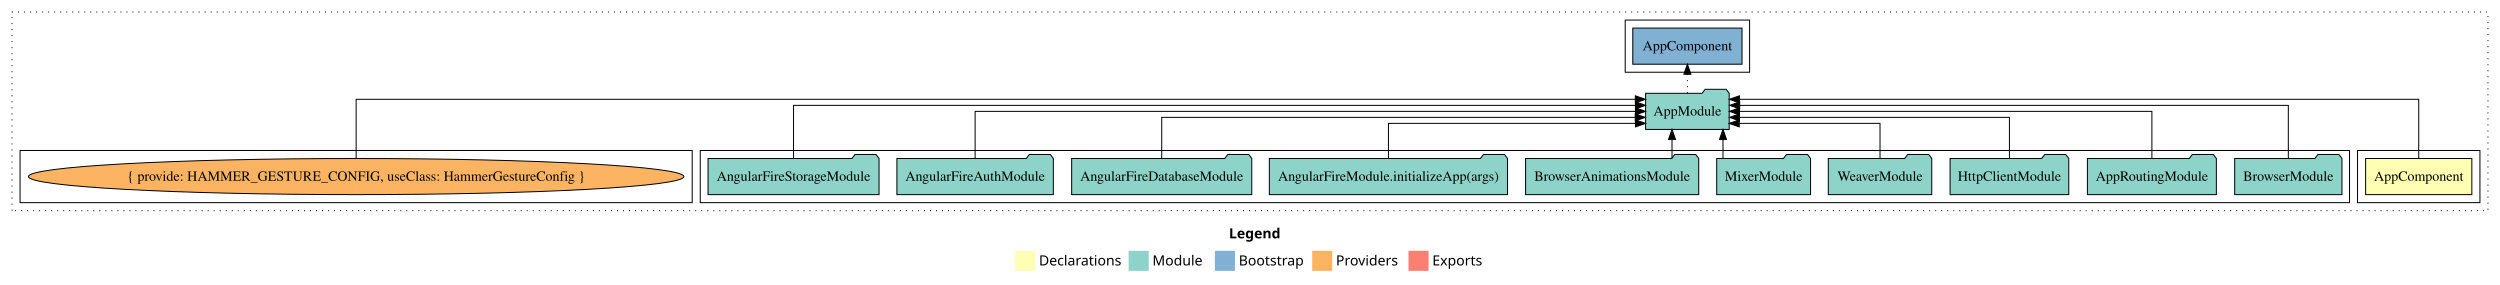
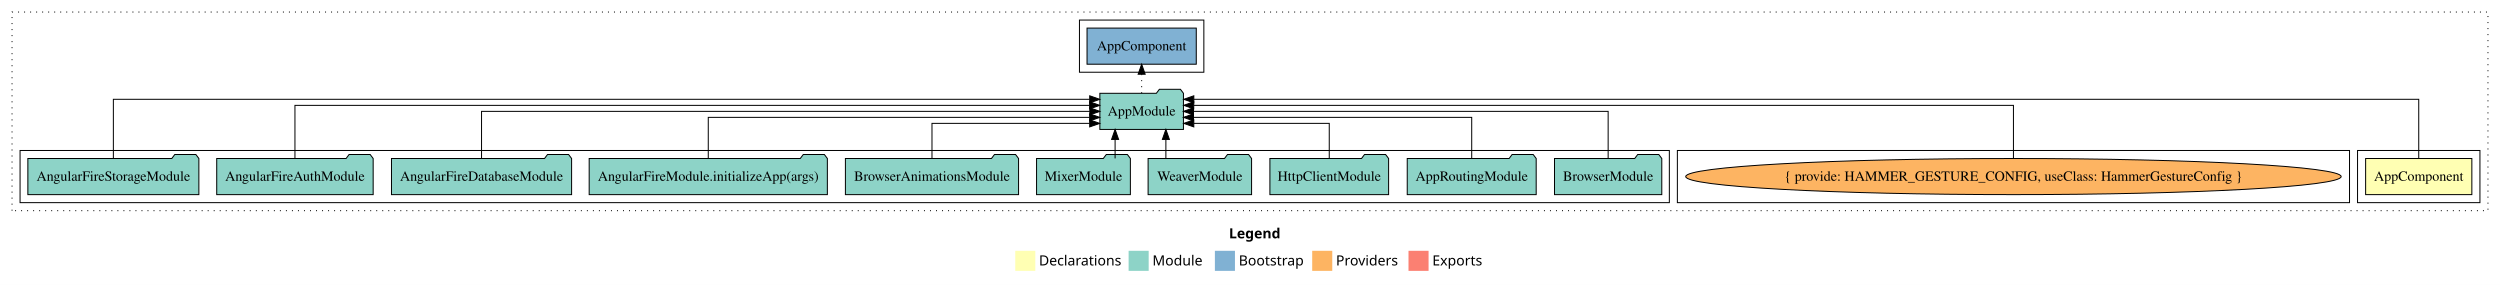
<svg xmlns="http://www.w3.org/2000/svg" width="2492pt" height="284pt" viewBox="0.00 0.00 2492.00 284.00">
  <g id="graph0" class="graph" transform="scale(1 1) rotate(0) translate(4 280)">
    <polygon fill="white" stroke="transparent" points="-4,4 -4,-280 2488,-280 2488,4 -4,4" />
    <text text-anchor="start" x="1221.01" y="-42.4" font-family="sans-serif" font-weight="bold" font-size="14.00">Legend</text>
    <polygon fill="#ffffb3" stroke="transparent" points="1008,-10 1008,-30 1028,-30 1028,-10 1008,-10" />
    <text text-anchor="start" x="1031.63" y="-15.4" font-family="sans-serif" font-size="14.00">  Declarations</text>
    <polygon fill="#8dd3c7" stroke="transparent" points="1121,-10 1121,-30 1141,-30 1141,-10 1121,-10" />
    <text text-anchor="start" x="1144.73" y="-15.4" font-family="sans-serif" font-size="14.00">  Module</text>
    <polygon fill="#80b1d3" stroke="transparent" points="1207,-10 1207,-30 1227,-30 1227,-10 1207,-10" />
    <text text-anchor="start" x="1230.78" y="-15.4" font-family="sans-serif" font-size="14.00">  Bootstrap</text>
    <polygon fill="#fdb462" stroke="transparent" points="1304,-10 1304,-30 1324,-30 1324,-10 1304,-10" />
    <text text-anchor="start" x="1327.67" y="-15.4" font-family="sans-serif" font-size="14.00">  Providers</text>
    <polygon fill="#fb8072" stroke="transparent" points="1400,-10 1400,-30 1420,-30 1420,-10 1400,-10" />
    <text text-anchor="start" x="1423.73" y="-15.4" font-family="sans-serif" font-size="14.00">  Exports</text>
    <g id="clust1" class="cluster">
      <polygon fill="none" stroke="black" stroke-dasharray="1,5" points="8,-70 8,-268 2476,-268 2476,-70 8,-70" />
    </g>
    <g id="clust2" class="cluster">
      <polygon fill="none" stroke="black" points="2346,-78 2346,-130 2468,-130 2468,-78 2346,-78" />
    </g>
-     <g id="clust4" class="cluster">
-       <polygon fill="none" stroke="black" points="694,-78 694,-130 2338,-130 2338,-78 694,-78" />
+     <g id="clust7" class="cluster">
+       <polygon fill="none" stroke="black" points="1668,-78 1668,-130 2338,-130 2338,-78 1668,-78" />
    </g>
    <g id="clust6" class="cluster">
-       <polygon fill="none" stroke="black" points="1616,-208 1616,-260 1740,-260 1740,-208 1616,-208" />
+       <polygon fill="none" stroke="black" points="1072,-208 1072,-260 1196,-260 1196,-208 1072,-208" />
    </g>
-     <g id="clust7" class="cluster">
-       <polygon fill="none" stroke="black" points="16,-78 16,-130 686,-130 686,-78 16,-78" />
+     <g id="clust4" class="cluster">
+       <polygon fill="none" stroke="black" points="16,-78 16,-130 1660,-130 1660,-78 16,-78" />
    </g>
    <g id="node1" class="node">
      <polygon fill="#ffffb3" stroke="black" points="2459.94,-122 2354.06,-122 2354.06,-86 2459.94,-86 2459.94,-122" />
      <text text-anchor="middle" x="2407" y="-99.8" font-family="Times,serif" font-size="14.00">AppComponent</text>
    </g>
    <g id="node2" class="node">
-       <polygon fill="#8dd3c7" stroke="black" points="1719.66,-187 1716.66,-191 1695.66,-191 1692.66,-187 1636.34,-187 1636.34,-151 1719.66,-151 1719.66,-187" />
-       <text text-anchor="middle" x="1678" y="-164.8" font-family="Times,serif" font-size="14.00">AppModule</text>
+       <polygon fill="#8dd3c7" stroke="black" points="1175.66,-187 1172.66,-191 1151.66,-191 1148.66,-187 1092.34,-187 1092.34,-151 1175.66,-151 1175.66,-187" />
+       <text text-anchor="middle" x="1134" y="-164.8" font-family="Times,serif" font-size="14.00">AppModule</text>
    </g>
    <g id="edge1" class="edge">
-       <path fill="none" stroke="black" d="M2407,-122.25C2407,-145.02 2407,-181 2407,-181 2407,-181 1729.81,-181 1729.81,-181" />
-       <polygon fill="black" stroke="black" points="1729.81,-177.5 1719.81,-181 1729.81,-184.5 1729.81,-177.5" />
+       <path fill="none" stroke="black" d="M2407,-122.25C2407,-145.02 2407,-181 2407,-181 2407,-181 1185.99,-181 1185.99,-181" />
+       <polygon fill="black" stroke="black" points="1185.99,-177.5 1175.99,-181 1185.99,-184.5 1185.99,-177.5" />
    </g>
    <g id="node13" class="node">
-       <polygon fill="#80b1d3" stroke="black" points="1732.44,-252 1623.56,-252 1623.56,-216 1732.44,-216 1732.44,-252" />
-       <text text-anchor="middle" x="1678" y="-229.8" font-family="Times,serif" font-size="14.00">AppComponent </text>
+       <polygon fill="#80b1d3" stroke="black" points="1188.44,-252 1079.56,-252 1079.56,-216 1188.44,-216 1188.44,-252" />
+       <text text-anchor="middle" x="1134" y="-229.8" font-family="Times,serif" font-size="14.00">AppComponent </text>
    </g>
    <g id="edge12" class="edge">
-       <path fill="none" stroke="black" stroke-dasharray="1,5" d="M1678,-187.11C1678,-187.11 1678,-205.99 1678,-205.99" />
-       <polygon fill="black" stroke="black" points="1674.5,-205.99 1678,-215.99 1681.5,-205.99 1674.5,-205.99" />
+       <path fill="none" stroke="black" stroke-dasharray="1,5" d="M1134,-187.11C1134,-187.11 1134,-205.99 1134,-205.99" />
+       <polygon fill="black" stroke="black" points="1130.5,-205.99 1134,-215.99 1137.5,-205.99 1130.5,-205.99" />
    </g>
    <g id="node3" class="node">
-       <polygon fill="#8dd3c7" stroke="black" points="2330.47,-122 2327.47,-126 2306.47,-126 2303.47,-122 2223.53,-122 2223.53,-86 2330.47,-86 2330.47,-122" />
-       <text text-anchor="middle" x="2277" y="-99.8" font-family="Times,serif" font-size="14.00">BrowserModule</text>
+       <polygon fill="#8dd3c7" stroke="black" points="1652.47,-122 1649.47,-126 1628.47,-126 1625.47,-122 1545.53,-122 1545.53,-86 1652.47,-86 1652.47,-122" />
+       <text text-anchor="middle" x="1599" y="-99.8" font-family="Times,serif" font-size="14.00">BrowserModule</text>
    </g>
    <g id="edge2" class="edge">
-       <path fill="none" stroke="black" d="M2277,-122.28C2277,-143.32 2277,-175 2277,-175 2277,-175 1730.12,-175 1730.12,-175" />
-       <polygon fill="black" stroke="black" points="1730.12,-171.5 1720.12,-175 1730.12,-178.5 1730.12,-171.5" />
+       <path fill="none" stroke="black" d="M1599,-122.11C1599,-141.34 1599,-169 1599,-169 1599,-169 1185.67,-169 1185.67,-169" />
+       <polygon fill="black" stroke="black" points="1185.67,-165.5 1175.67,-169 1185.67,-172.5 1185.67,-165.5" />
    </g>
    <g id="node4" class="node">
-       <polygon fill="#8dd3c7" stroke="black" points="2205.27,-122 2202.27,-126 2181.27,-126 2178.27,-122 2076.73,-122 2076.73,-86 2205.27,-86 2205.27,-122" />
-       <text text-anchor="middle" x="2141" y="-99.8" font-family="Times,serif" font-size="14.00">AppRoutingModule</text>
+       <polygon fill="#8dd3c7" stroke="black" points="1527.27,-122 1524.27,-126 1503.27,-126 1500.27,-122 1398.73,-122 1398.73,-86 1527.27,-86 1527.27,-122" />
+       <text text-anchor="middle" x="1463" y="-99.8" font-family="Times,serif" font-size="14.00">AppRoutingModule</text>
    </g>
    <g id="edge3" class="edge">
-       <path fill="none" stroke="black" d="M2141,-122.11C2141,-141.34 2141,-169 2141,-169 2141,-169 1729.9,-169 1729.9,-169" />
-       <polygon fill="black" stroke="black" points="1729.9,-165.5 1719.9,-169 1729.9,-172.5 1729.9,-165.5" />
+       <path fill="none" stroke="black" d="M1463,-122.02C1463,-139.37 1463,-163 1463,-163 1463,-163 1185.67,-163 1185.67,-163" />
+       <polygon fill="black" stroke="black" points="1185.67,-159.5 1175.67,-163 1185.67,-166.5 1185.67,-159.5" />
    </g>
    <g id="node5" class="node">
-       <polygon fill="#8dd3c7" stroke="black" points="2058.16,-122 2055.16,-126 2034.16,-126 2031.16,-122 1939.84,-122 1939.84,-86 2058.16,-86 2058.16,-122" />
-       <text text-anchor="middle" x="1999" y="-99.8" font-family="Times,serif" font-size="14.00">HttpClientModule</text>
+       <polygon fill="#8dd3c7" stroke="black" points="1380.16,-122 1377.16,-126 1356.16,-126 1353.16,-122 1261.84,-122 1261.84,-86 1380.16,-86 1380.16,-122" />
+       <text text-anchor="middle" x="1321" y="-99.8" font-family="Times,serif" font-size="14.00">HttpClientModule</text>
    </g>
    <g id="edge4" class="edge">
-       <path fill="none" stroke="black" d="M1999,-122.02C1999,-139.37 1999,-163 1999,-163 1999,-163 1729.97,-163 1729.97,-163" />
-       <polygon fill="black" stroke="black" points="1729.97,-159.5 1719.97,-163 1729.97,-166.5 1729.97,-159.5" />
+       <path fill="none" stroke="black" d="M1321,-122.24C1321,-137.57 1321,-157 1321,-157 1321,-157 1185.97,-157 1185.97,-157" />
+       <polygon fill="black" stroke="black" points="1185.97,-153.5 1175.97,-157 1185.97,-160.5 1185.97,-153.5" />
    </g>
    <g id="node6" class="node">
-       <polygon fill="#8dd3c7" stroke="black" points="1921.57,-122 1918.57,-126 1897.57,-126 1894.57,-122 1818.43,-122 1818.43,-86 1921.57,-86 1921.57,-122" />
-       <text text-anchor="middle" x="1870" y="-99.8" font-family="Times,serif" font-size="14.00">WeaverModule</text>
+       <polygon fill="#8dd3c7" stroke="black" points="1243.57,-122 1240.57,-126 1219.57,-126 1216.57,-122 1140.43,-122 1140.43,-86 1243.57,-86 1243.57,-122" />
+       <text text-anchor="middle" x="1192" y="-99.8" font-family="Times,serif" font-size="14.00">WeaverModule</text>
    </g>
    <g id="edge5" class="edge">
-       <path fill="none" stroke="black" d="M1870,-122.24C1870,-137.57 1870,-157 1870,-157 1870,-157 1729.66,-157 1729.66,-157" />
-       <polygon fill="black" stroke="black" points="1729.66,-153.5 1719.66,-157 1729.66,-160.5 1729.66,-153.5" />
+       <path fill="none" stroke="black" d="M1158.15,-122.11C1158.15,-122.11 1158.15,-140.99 1158.15,-140.99" />
+       <polygon fill="black" stroke="black" points="1154.65,-140.99 1158.15,-150.99 1161.65,-140.99 1154.65,-140.99" />
    </g>
    <g id="node7" class="node">
-       <polygon fill="#8dd3c7" stroke="black" points="1800.76,-122 1797.76,-126 1776.76,-126 1773.76,-122 1707.24,-122 1707.24,-86 1800.76,-86 1800.76,-122" />
-       <text text-anchor="middle" x="1754" y="-99.8" font-family="Times,serif" font-size="14.00">MixerModule</text>
+       <polygon fill="#8dd3c7" stroke="black" points="1122.76,-122 1119.76,-126 1098.76,-126 1095.76,-122 1029.24,-122 1029.24,-86 1122.76,-86 1122.76,-122" />
+       <text text-anchor="middle" x="1076" y="-99.8" font-family="Times,serif" font-size="14.00">MixerModule</text>
    </g>
    <g id="edge6" class="edge">
-       <path fill="none" stroke="black" d="M1713.47,-122.11C1713.47,-122.11 1713.47,-140.99 1713.47,-140.99" />
-       <polygon fill="black" stroke="black" points="1709.97,-140.99 1713.47,-150.99 1716.97,-140.99 1709.97,-140.99" />
+       <path fill="none" stroke="black" d="M1107.53,-122.11C1107.53,-122.11 1107.53,-140.99 1107.53,-140.99" />
+       <polygon fill="black" stroke="black" points="1104.03,-140.99 1107.53,-150.99 1111.03,-140.99 1104.03,-140.99" />
    </g>
    <g id="node8" class="node">
-       <polygon fill="#8dd3c7" stroke="black" points="1689.3,-122 1686.3,-126 1665.3,-126 1662.3,-122 1516.7,-122 1516.7,-86 1689.3,-86 1689.3,-122" />
-       <text text-anchor="middle" x="1603" y="-99.8" font-family="Times,serif" font-size="14.00">BrowserAnimationsModule</text>
+       <polygon fill="#8dd3c7" stroke="black" points="1011.3,-122 1008.3,-126 987.3,-126 984.3,-122 838.7,-122 838.7,-86 1011.3,-86 1011.3,-122" />
+       <text text-anchor="middle" x="925" y="-99.8" font-family="Times,serif" font-size="14.00">BrowserAnimationsModule</text>
    </g>
    <g id="edge7" class="edge">
-       <path fill="none" stroke="black" d="M1662.66,-122.11C1662.66,-122.11 1662.66,-140.99 1662.66,-140.99" />
-       <polygon fill="black" stroke="black" points="1659.16,-140.99 1662.66,-150.99 1666.16,-140.99 1659.16,-140.99" />
+       <path fill="none" stroke="black" d="M925,-122.24C925,-137.57 925,-157 925,-157 925,-157 1082.21,-157 1082.21,-157" />
+       <polygon fill="black" stroke="black" points="1082.21,-160.5 1092.21,-157 1082.21,-153.5 1082.21,-160.5" />
    </g>
    <g id="node9" class="node">
-       <polygon fill="#8dd3c7" stroke="black" points="1498.71,-122 1495.71,-126 1474.71,-126 1471.71,-122 1261.29,-122 1261.29,-86 1498.71,-86 1498.71,-122" />
-       <text text-anchor="middle" x="1380" y="-99.8" font-family="Times,serif" font-size="14.00">AngularFireModule.initializeApp(args)</text>
+       <polygon fill="#8dd3c7" stroke="black" points="820.71,-122 817.71,-126 796.71,-126 793.71,-122 583.29,-122 583.29,-86 820.71,-86 820.71,-122" />
+       <text text-anchor="middle" x="702" y="-99.8" font-family="Times,serif" font-size="14.00">AngularFireModule.initializeApp(args)</text>
    </g>
    <g id="edge8" class="edge">
-       <path fill="none" stroke="black" d="M1380,-122.24C1380,-137.57 1380,-157 1380,-157 1380,-157 1626.25,-157 1626.25,-157" />
-       <polygon fill="black" stroke="black" points="1626.25,-160.5 1636.25,-157 1626.25,-153.5 1626.25,-160.5" />
+       <path fill="none" stroke="black" d="M702,-122.02C702,-139.37 702,-163 702,-163 702,-163 1082.19,-163 1082.19,-163" />
+       <polygon fill="black" stroke="black" points="1082.19,-166.5 1092.19,-163 1082.19,-159.5 1082.19,-166.5" />
    </g>
    <g id="node10" class="node">
-       <polygon fill="#8dd3c7" stroke="black" points="1243.77,-122 1240.77,-126 1219.77,-126 1216.77,-122 1064.23,-122 1064.23,-86 1243.77,-86 1243.77,-122" />
-       <text text-anchor="middle" x="1154" y="-99.8" font-family="Times,serif" font-size="14.00">AngularFireDatabaseModule</text>
+       <polygon fill="#8dd3c7" stroke="black" points="565.77,-122 562.77,-126 541.77,-126 538.77,-122 386.23,-122 386.23,-86 565.77,-86 565.77,-122" />
+       <text text-anchor="middle" x="476" y="-99.8" font-family="Times,serif" font-size="14.00">AngularFireDatabaseModule</text>
    </g>
    <g id="edge9" class="edge">
-       <path fill="none" stroke="black" d="M1154,-122.02C1154,-139.37 1154,-163 1154,-163 1154,-163 1626,-163 1626,-163" />
-       <polygon fill="black" stroke="black" points="1626,-166.5 1636,-163 1626,-159.5 1626,-166.5" />
+       <path fill="none" stroke="black" d="M476,-122.11C476,-141.34 476,-169 476,-169 476,-169 1082.34,-169 1082.34,-169" />
+       <polygon fill="black" stroke="black" points="1082.34,-172.5 1092.34,-169 1082.34,-165.5 1082.34,-172.5" />
    </g>
    <g id="node11" class="node">
-       <polygon fill="#8dd3c7" stroke="black" points="1045.97,-122 1042.97,-126 1021.97,-126 1018.97,-122 890.03,-122 890.03,-86 1045.97,-86 1045.97,-122" />
-       <text text-anchor="middle" x="968" y="-99.8" font-family="Times,serif" font-size="14.00">AngularFireAuthModule</text>
+       <polygon fill="#8dd3c7" stroke="black" points="367.97,-122 364.97,-126 343.97,-126 340.97,-122 212.03,-122 212.03,-86 367.97,-86 367.97,-122" />
+       <text text-anchor="middle" x="290" y="-99.8" font-family="Times,serif" font-size="14.00">AngularFireAuthModule</text>
    </g>
    <g id="edge10" class="edge">
-       <path fill="none" stroke="black" d="M968,-122.11C968,-141.34 968,-169 968,-169 968,-169 1626.24,-169 1626.24,-169" />
-       <polygon fill="black" stroke="black" points="1626.24,-172.5 1636.24,-169 1626.24,-165.5 1626.24,-172.5" />
+       <path fill="none" stroke="black" d="M290,-122.28C290,-143.32 290,-175 290,-175 290,-175 1082.15,-175 1082.15,-175" />
+       <polygon fill="black" stroke="black" points="1082.15,-178.5 1092.15,-175 1082.15,-171.5 1082.15,-178.5" />
    </g>
    <g id="node12" class="node">
-       <polygon fill="#8dd3c7" stroke="black" points="872.23,-122 869.23,-126 848.23,-126 845.23,-122 701.77,-122 701.77,-86 872.23,-86 872.23,-122" />
-       <text text-anchor="middle" x="787" y="-99.8" font-family="Times,serif" font-size="14.00">AngularFireStorageModule</text>
+       <polygon fill="#8dd3c7" stroke="black" points="194.23,-122 191.23,-126 170.23,-126 167.23,-122 23.77,-122 23.77,-86 194.23,-86 194.23,-122" />
+       <text text-anchor="middle" x="109" y="-99.8" font-family="Times,serif" font-size="14.00">AngularFireStorageModule</text>
    </g>
    <g id="edge11" class="edge">
-       <path fill="none" stroke="black" d="M787,-122.28C787,-143.32 787,-175 787,-175 787,-175 1626.22,-175 1626.22,-175" />
-       <polygon fill="black" stroke="black" points="1626.22,-178.5 1636.22,-175 1626.22,-171.5 1626.22,-178.5" />
+       <path fill="none" stroke="black" d="M109,-122.25C109,-145.02 109,-181 109,-181 109,-181 1082.23,-181 1082.23,-181" />
+       <polygon fill="black" stroke="black" points="1082.23,-184.5 1092.23,-181 1082.23,-177.5 1082.23,-184.5" />
    </g>
    <g id="node14" class="node">
-       <ellipse fill="#fdb462" stroke="black" cx="351" cy="-104" rx="326.66" ry="18" />
-       <text text-anchor="middle" x="351" y="-99.8" font-family="Times,serif" font-size="14.00">{ provide: HAMMER_GESTURE_CONFIG, useClass: HammerGestureConfig }</text>
+       <ellipse fill="#fdb462" stroke="black" cx="2003" cy="-104" rx="326.66" ry="18" />
+       <text text-anchor="middle" x="2003" y="-99.8" font-family="Times,serif" font-size="14.00">{ provide: HAMMER_GESTURE_CONFIG, useClass: HammerGestureConfig }</text>
    </g>
    <g id="edge13" class="edge">
-       <path fill="none" stroke="black" d="M351,-122.25C351,-145.02 351,-181 351,-181 351,-181 1626.09,-181 1626.09,-181" />
-       <polygon fill="black" stroke="black" points="1626.09,-184.5 1636.09,-181 1626.09,-177.5 1626.09,-184.5" />
+       <path fill="none" stroke="black" d="M2003,-122.28C2003,-143.32 2003,-175 2003,-175 2003,-175 1185.91,-175 1185.91,-175" />
+       <polygon fill="black" stroke="black" points="1185.91,-171.5 1175.91,-175 1185.91,-178.5 1185.91,-171.5" />
    </g>
  </g>
</svg>
